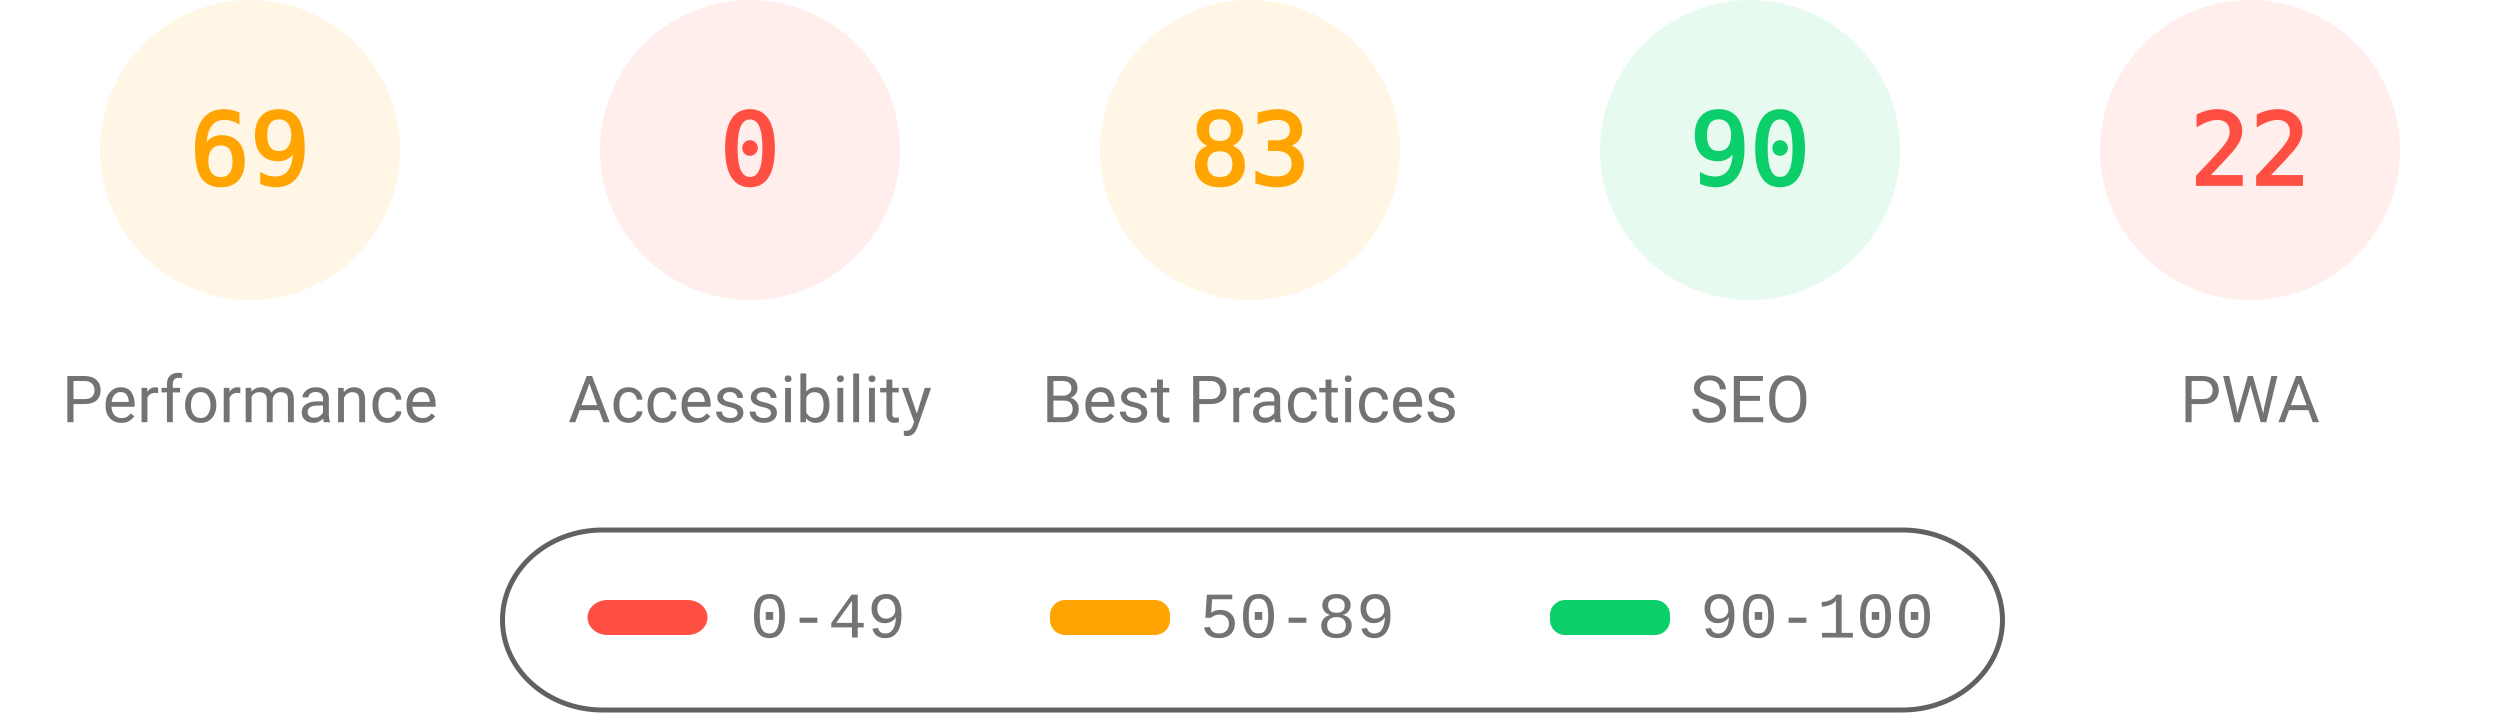
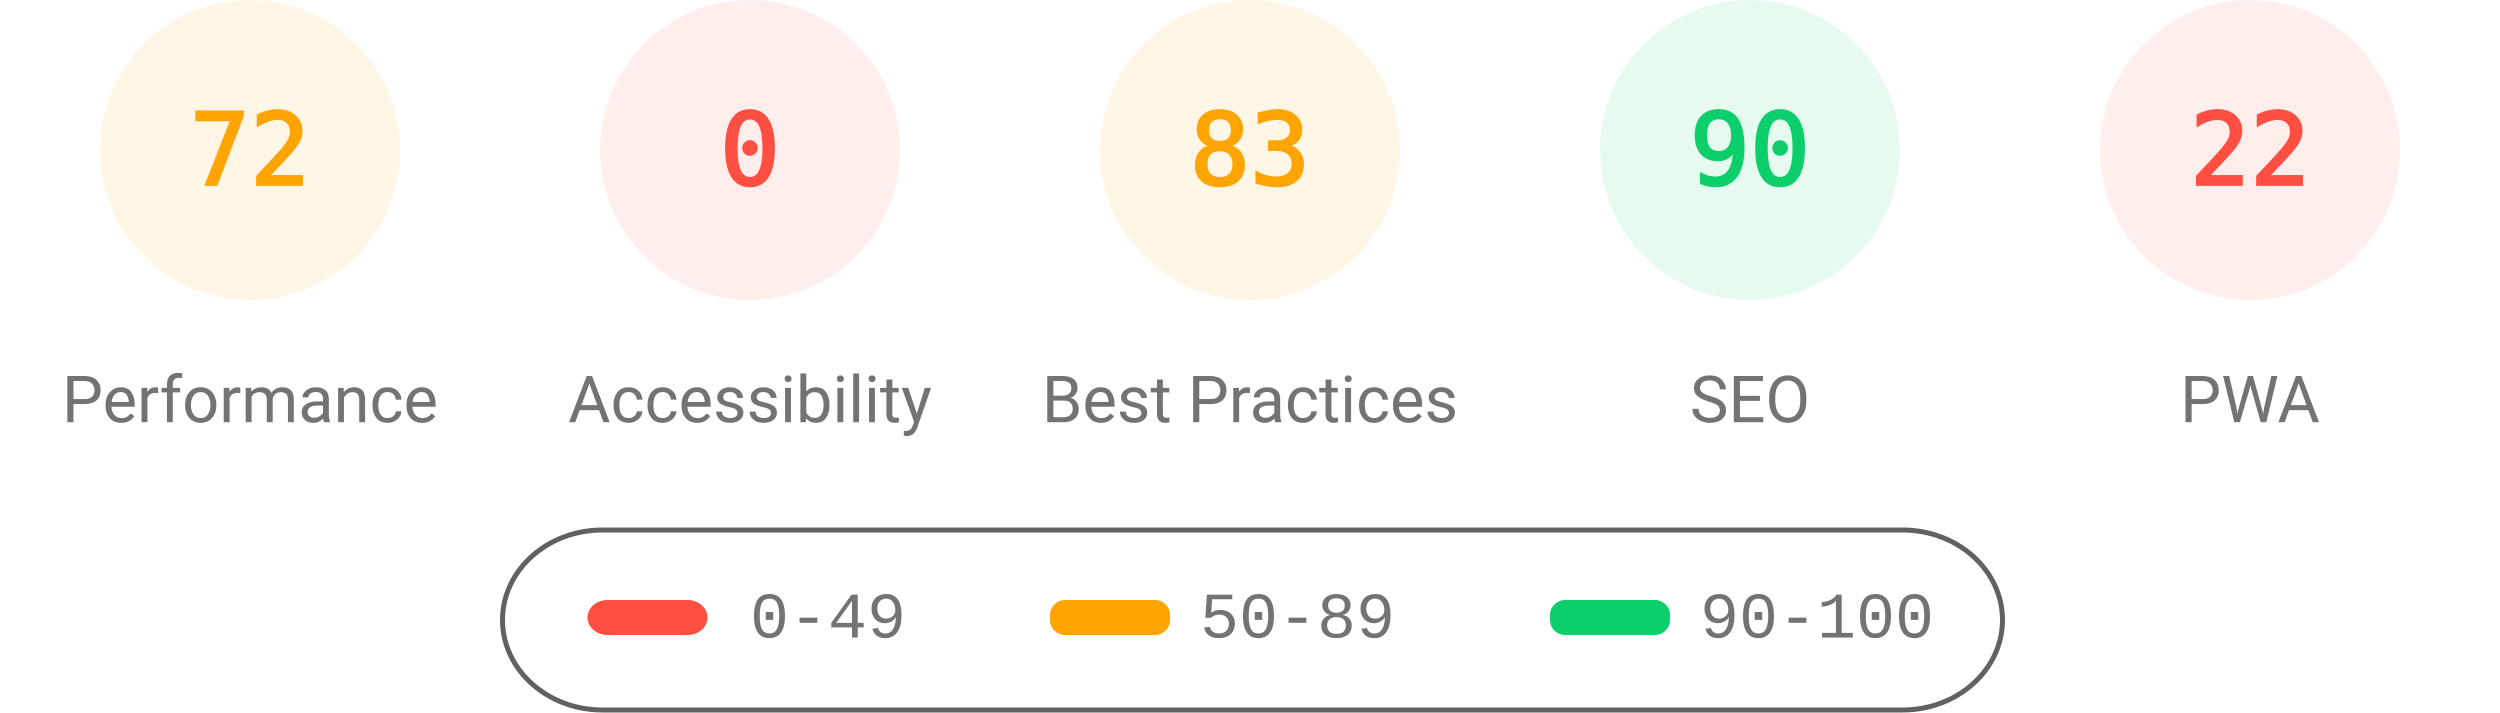
<svg xmlns="http://www.w3.org/2000/svg" fill="none" width="1000" height="285">
  <style>.gauge-base{opacity:.1}.gauge-arc{fill:none;animation-delay:250ms;stroke-linecap:round;transform:rotate(-90deg);transform-origin:100px 60px;animation:load-gauge 1s ease forwards}.guage-text{font-size:40px;font-family:monospace;text-align:center}.guage-red{color:#ff4e42;fill:#ff4e42;stroke:#ff4e42}.guage-orange{color:#ffa400;fill:#ffa400;stroke:#ffa400}.guage-green{color:#0cce6b;fill:#0cce6b;stroke:#0cce6b}.guage-undefined{color:#5c5c5c;fill:#5c5c5c;stroke:#5c5c5c}.guage-title{color:#737373;fill:#737373;stroke:none;font-size:26px;line-height:26px;font-family:Roboto,Halvetica,Arial,sans-serif}@keyframes load-gauge{from{stroke-dasharray:0 352.858}}</style>
  <svg class="guage-div guage-perf guage-orange" viewBox="0 0 200 200" width="200" height="200">
    <circle class="gauge-base" r="56" cx="100" cy="60" stroke-width="8" />
-     <circle class="gauge-arc guage-arc-1" r="56" cx="100" cy="60" stroke-width="8" style="stroke-dasharray:242.782,351.858" />
-     <text class="guage-text" x="100" y="60" alignment-baseline="central" dominant-baseline="central" text-anchor="middle">69</text>
+     <circle class="gauge-arc guage-arc-1" r="56" cx="100" cy="60" stroke-width="8" style="stroke-dasharray:253.338,351.858" />
+     <text class="guage-text" x="100" y="60" alignment-baseline="central" dominant-baseline="central" text-anchor="middle">72</text>
    <text class="guage-title" x="100" y="160" alignment-baseline="central" dominant-baseline="central" text-anchor="middle">Performance</text>
  </svg>
  <svg class="guage-div guage-acc guage-red" viewBox="0 0 200 200" width="200" height="200" x="200">
    <circle class="gauge-base" r="56" cx="100" cy="60" stroke-width="8" />
    <circle class="gauge-arc guage-arc-2" r="56" cx="100" cy="60" stroke-width="8" style="stroke-dasharray:0,351.858" />
    <text class="guage-text" x="100" y="60" alignment-baseline="central" dominant-baseline="central" text-anchor="middle">0</text>
    <text class="guage-title" x="100" y="160" alignment-baseline="central" dominant-baseline="central" text-anchor="middle">Accessibility</text>
  </svg>
  <svg class="guage-div guage-best guage-orange" viewBox="0 0 200 200" width="200" height="200" x="400">
    <circle class="gauge-base" r="56" cx="100" cy="60" stroke-width="8" />
    <circle class="gauge-arc guage-arc-3" r="56" cx="100" cy="60" stroke-width="8" style="stroke-dasharray:292.042,351.858" />
    <text class="guage-text" x="100" y="60" alignment-baseline="central" dominant-baseline="central" text-anchor="middle">83</text>
    <text class="guage-title" x="100" y="160" alignment-baseline="central" dominant-baseline="central" text-anchor="middle">Best Practices</text>
  </svg>
  <svg class="guage-div guage-seo guage-green" viewBox="0 0 200 200" width="200" height="200" x="600">
    <circle class="gauge-base" r="56" cx="100" cy="60" stroke-width="8" />
    <circle class="gauge-arc guage-arc-4" r="56" cx="100" cy="60" stroke-width="8" style="stroke-dasharray:316.672,351.858" />
    <text class="guage-text" x="100" y="60" alignment-baseline="central" dominant-baseline="central" text-anchor="middle">90</text>
    <text class="guage-title" x="100" y="160" alignment-baseline="central" dominant-baseline="central" text-anchor="middle">SEO</text>
  </svg>
  <svg class="guage-div guage-pwa guage-red" viewBox="0 0 200 200" width="200" height="200" x="800">
    <circle class="gauge-base" r="56" cx="100" cy="60" stroke-width="8" />
    <circle class="gauge-arc guage-arc-4" r="56" cx="100" cy="60" stroke-width="8" style="stroke-dasharray:77.409,351.858" />
    <text class="guage-text" x="100" y="60" alignment-baseline="central" dominant-baseline="central" text-anchor="middle">22</text>
    <text class="guage-title" x="100" y="160" alignment-baseline="central" dominant-baseline="central" text-anchor="middle">PWA</text>
  </svg>
  <svg width="604" height="76" x="200" y="210">
    <path fill="none" id="canvas_background" d="M-1-1h604v80H-1z" />
    <rect fill-opacity="0" stroke="#616161" stroke-width="2" rx="40" id="svg_2" height="72" width="600" y="2" x="1" fill="#000" />
    <rect stroke="#000" rx="8" id="svg_3" height="14" width="48" y="30" x="35" stroke-opacity="null" stroke-width="0" fill="#ff4e42" />
    <rect stroke="#000" rx="6" id="svg_4" height="14" width="48" y="30" x="220" stroke-opacity="null" stroke-width="0" fill="#ffa400" />
    <rect stroke="#000" rx="6" id="svg_5" height="14" width="48" y="30" x="420" stroke-opacity="null" stroke-width="0" fill="#0cce6b" />
    <text xml:space="preserve" text-anchor="start" font-family="'Courier New', Courier, monospace" font-size="26" id="svg_6" y="45" x="100" stroke-opacity="null" stroke-width="0" stroke="#000" fill="#737373">0-49</text>
    <text xml:space="preserve" text-anchor="start" font-family="'Courier New', Courier, monospace" font-size="26" id="svg_7" y="45" x="280" stroke-opacity="null" stroke-width="0" stroke="#000" fill="#737373">50-89</text>
    <text xml:space="preserve" text-anchor="start" font-family="'Courier New', Courier, monospace" font-size="26" id="svg_8" y="45" x="480" stroke-opacity="null" stroke-width="0" stroke="#000" fill="#737373">90-100</text>
  </svg>
</svg>
